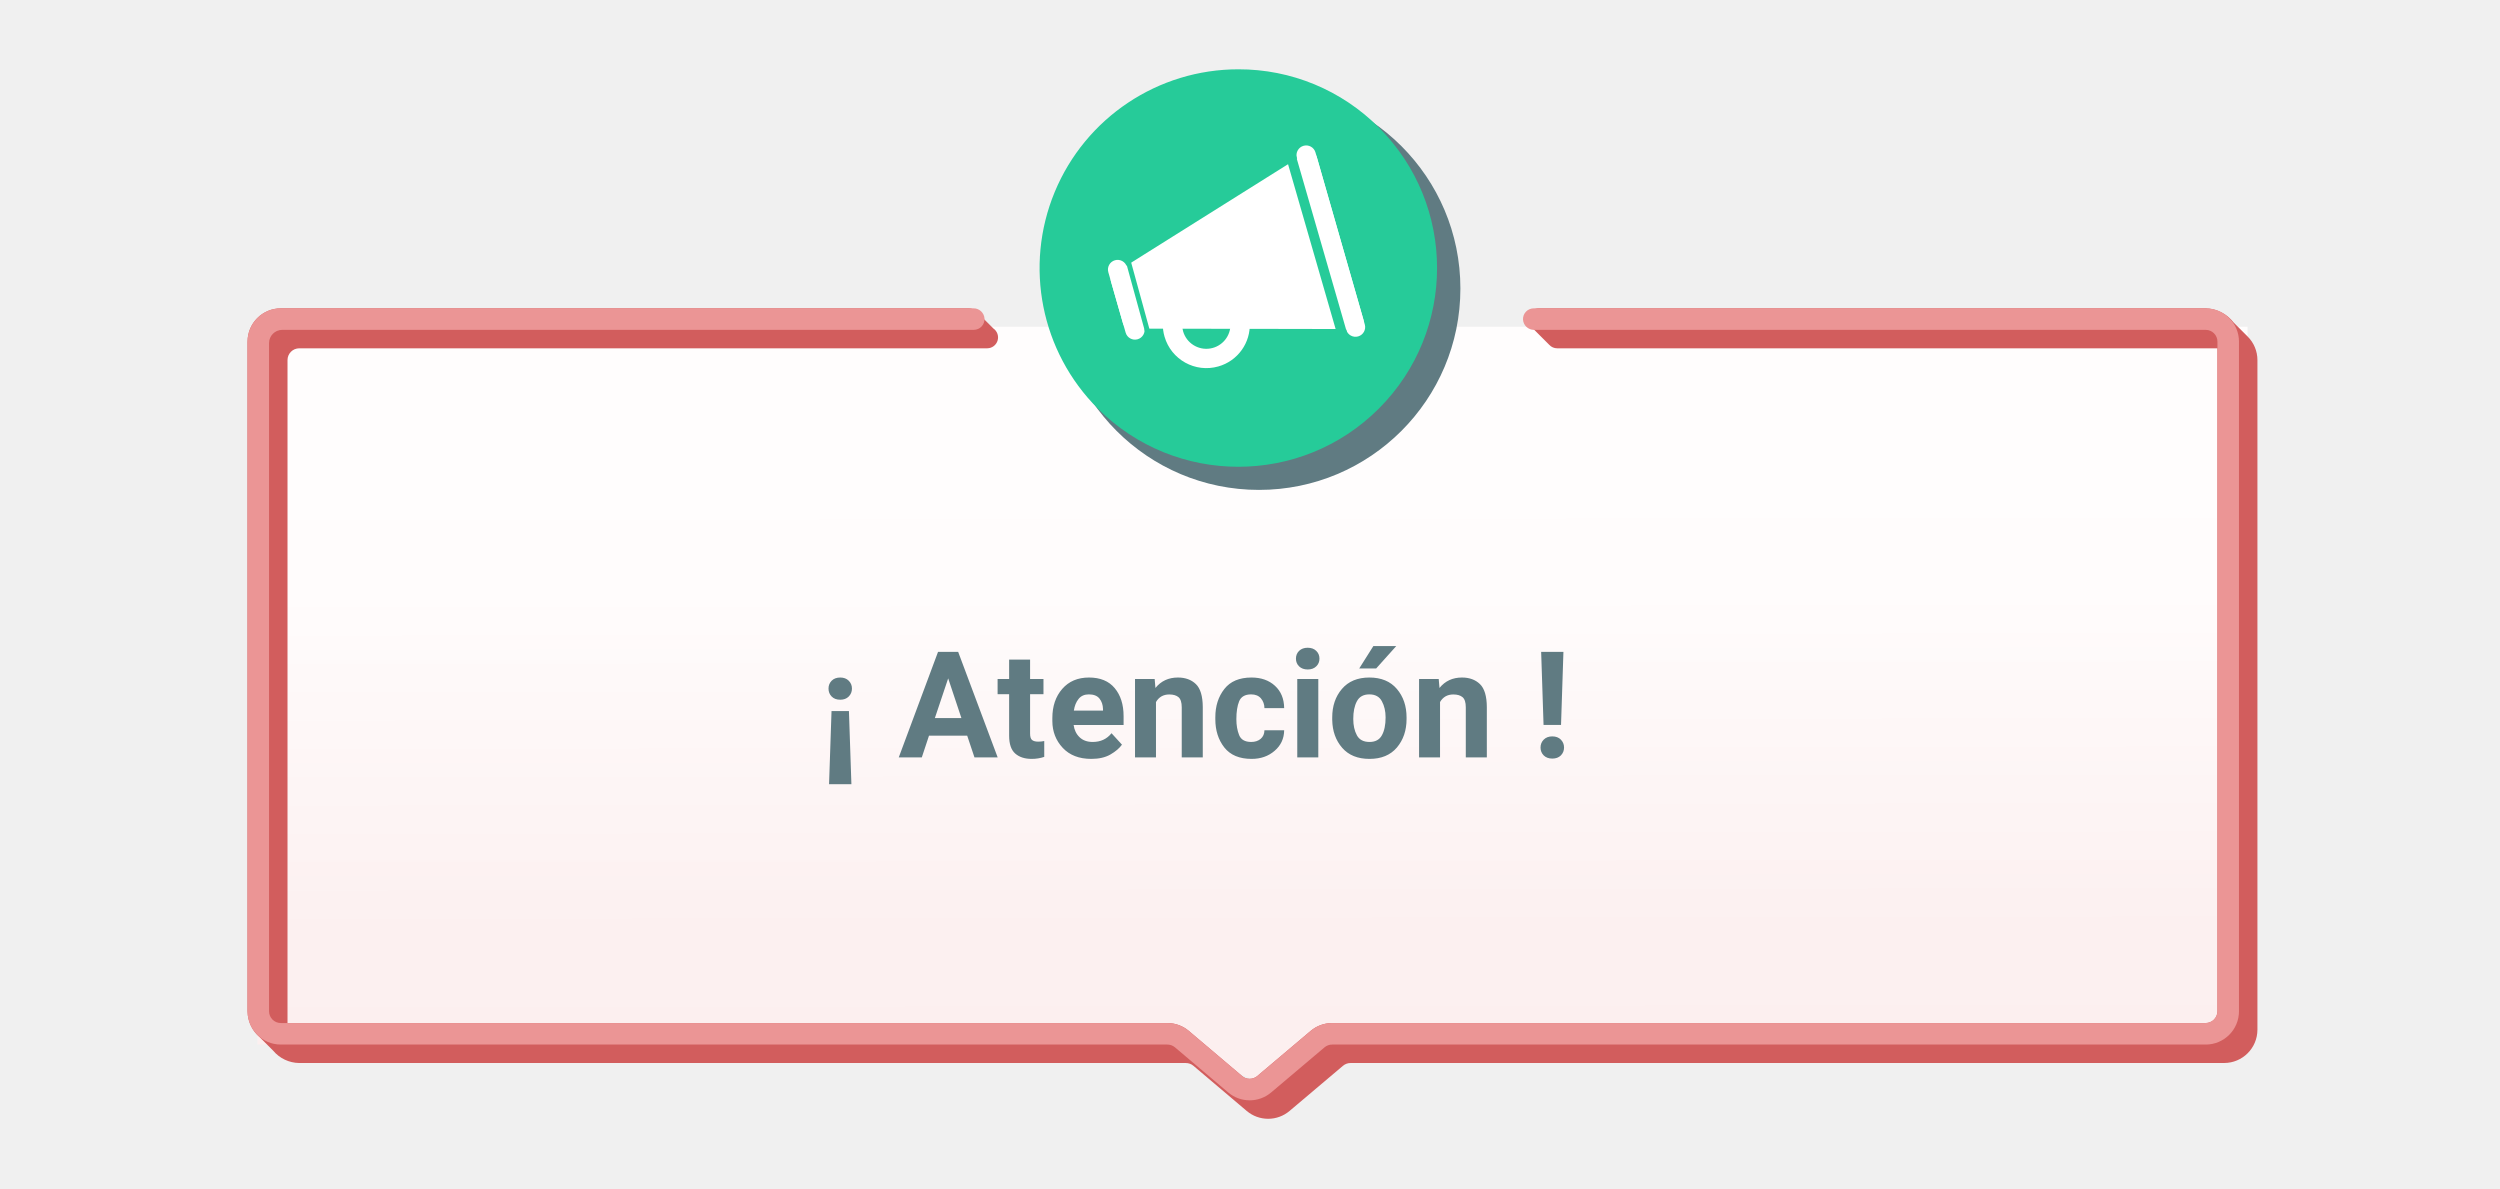
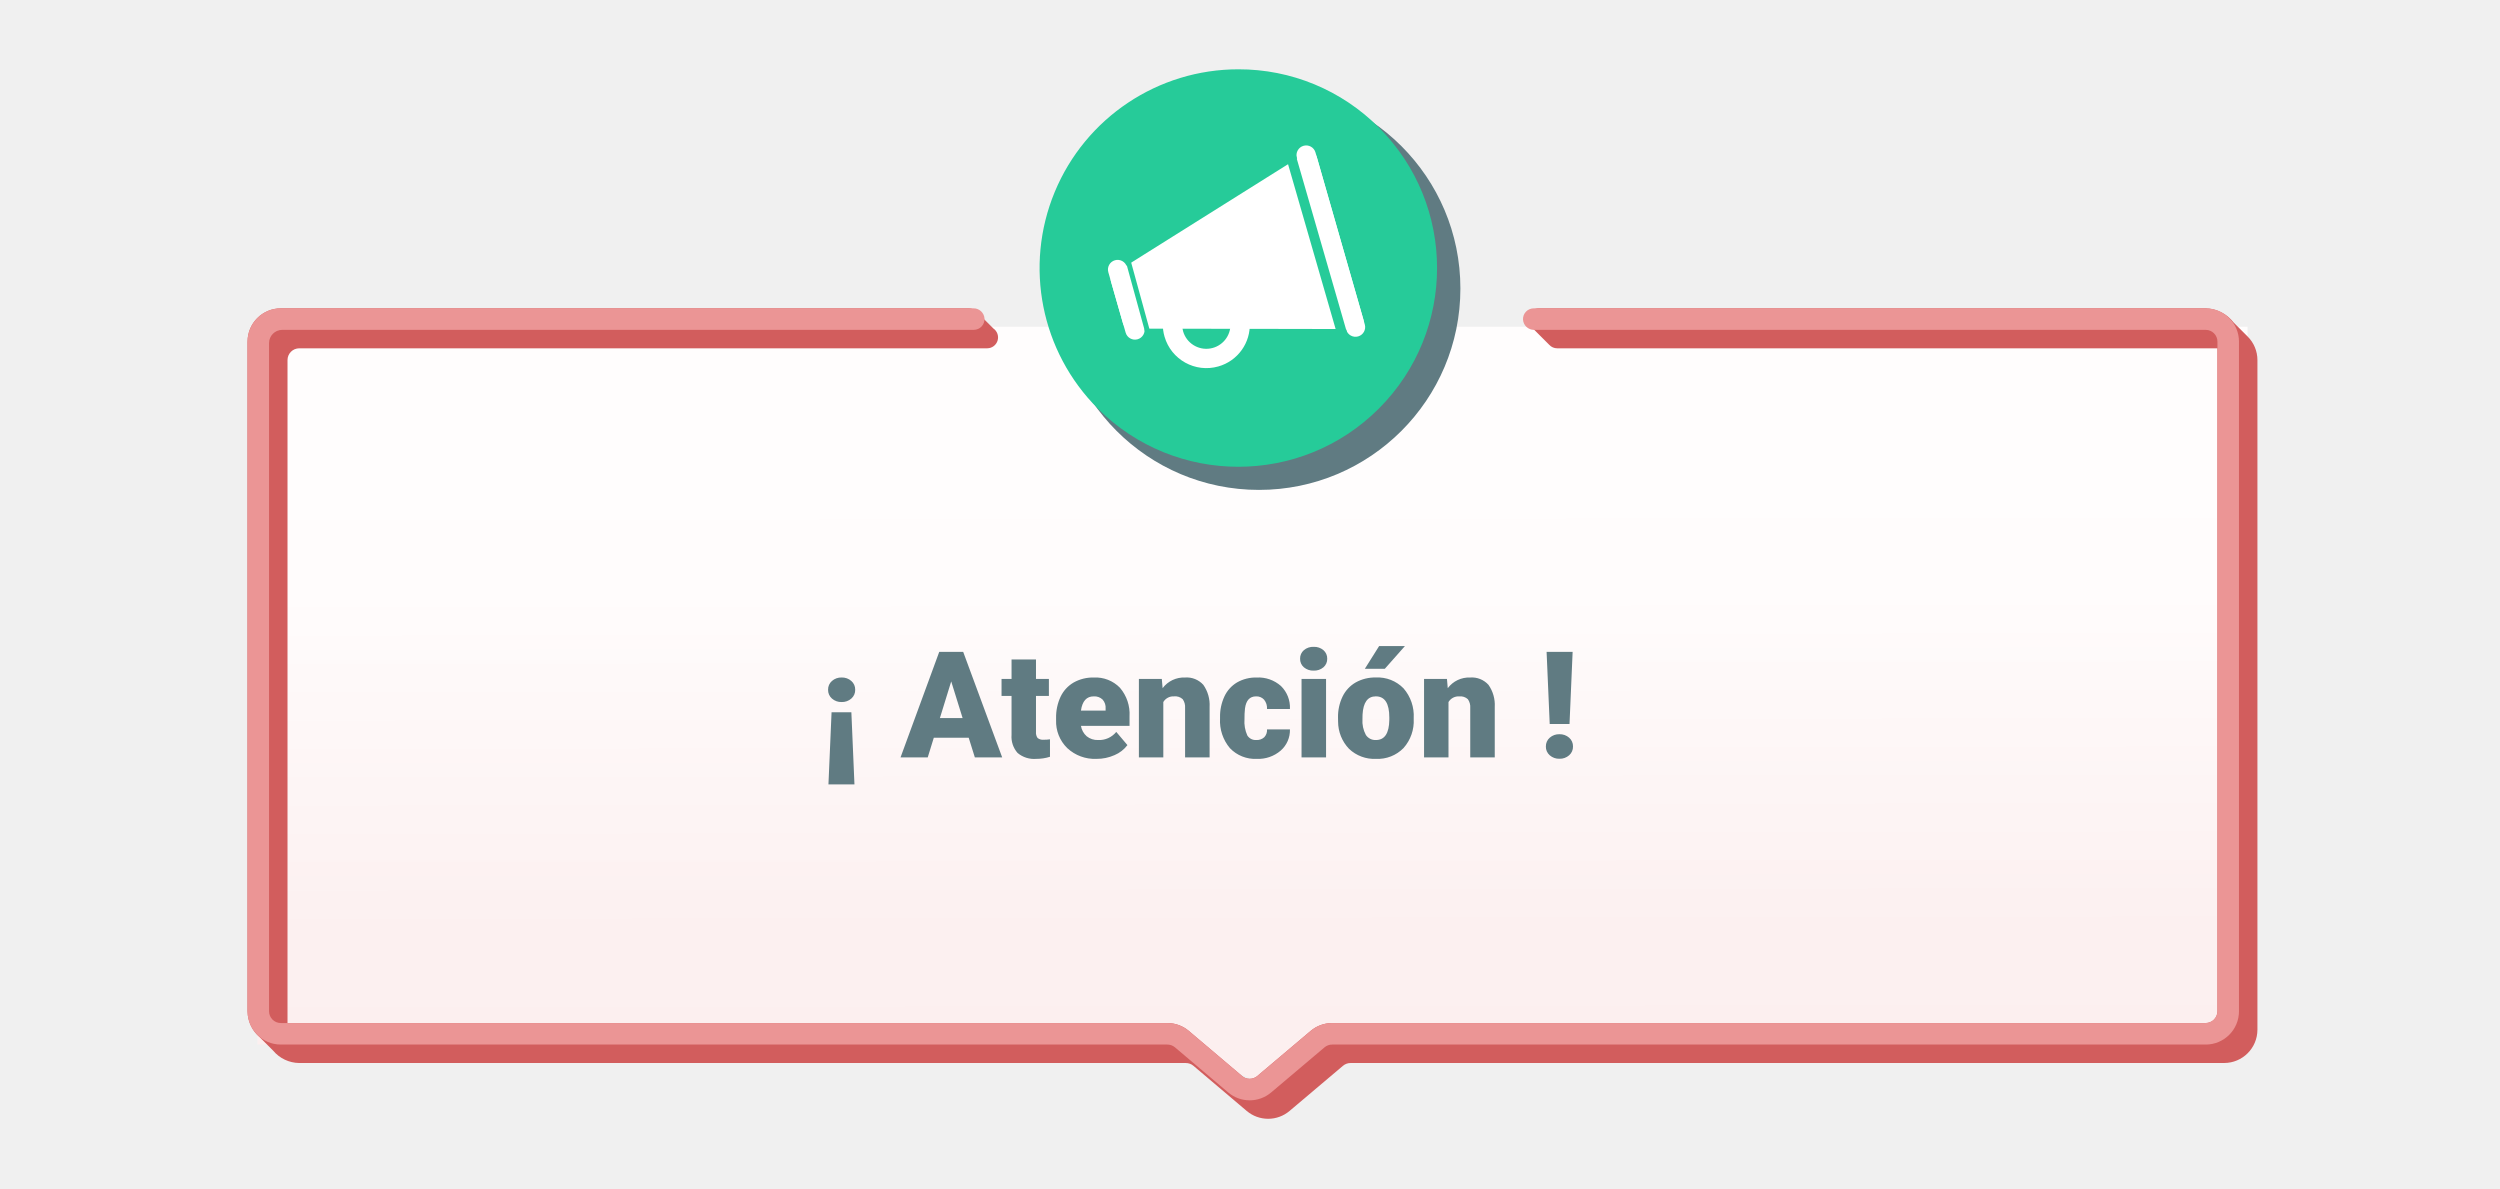
<svg xmlns="http://www.w3.org/2000/svg" width="505" height="240" viewBox="0 0 505 240">
  <defs>
    <linearGradient id="linear-gradient" x1="0.519" y1="1" x2="0.516" y2="0.158" gradientUnits="objectBoundingBox">
      <stop offset="0" stop-color="#fcefef" />
      <stop offset="0.234" stop-color="#fcf0f0" />
      <stop offset="0.77" stop-color="#fffcfc" />
      <stop offset="1" stop-color="#fffdfd" />
    </linearGradient>
    <clipPath id="clip-path">
      <path id="Trazado_155873" data-name="Trazado 155873" d="M145.7,48.281H6.724A6.732,6.732,0,0,0,0,55.005V190.343a7.006,7.006,0,0,0,2.515,5.227l2.645,2.645a6.985,6.985,0,0,0,5.292,2.515H189.54a2.375,2.375,0,0,1,1.535.563l10.74,9.1a6.7,6.7,0,0,0,8.689.006l10.78-9.112a2.378,2.378,0,0,1,1.534-.561H399.276A6.732,6.732,0,0,0,406,194.006V58.732a6.7,6.7,0,0,0-2.033-4.811L401.2,51.155a7.365,7.365,0,0,0-5.652-2.874H260.819a2.172,2.172,0,0,0-1.474,3.769q.479.483.962.961,1.32,1.326,2.645,2.646a2.164,2.164,0,0,0,1.6.7H397.924V190.278a2.377,2.377,0,0,1-2.375,2.375H219.09a6.732,6.732,0,0,0-4.34,1.589l-10.781,9.112a2.367,2.367,0,0,1-3.069,0l-10.74-9.1a6.73,6.73,0,0,0-4.348-1.6H8.077V58.732a2.377,2.377,0,0,1,2.375-2.375H149.423a2.2,2.2,0,0,0,1.234-4.01q-1.26-1.264-2.525-2.524c-.707-.677-1.291-1.543-2.388-1.543H145.7" fill="#d25d5d" />
    </clipPath>
    <clipPath id="clip-path-2">
      <path id="Trazado_155883" data-name="Trazado 155883" d="M238.292,4.334c-2.98.026-5.734,1.831-8.006,4.9a22.89,22.89,0,0,0-1.921,3.114c-2.691,5.2-4.332,12.494-4.267,20.558,0,.019,0,.037,0,.055a47.42,47.42,0,0,0,3.637,18.5,25.212,25.212,0,0,0,2.976,5.117c2.328,3.029,5.114,4.782,8.094,4.755s5.734-1.831,8.006-4.9a25.2,25.2,0,0,0,2.884-5.17A47.428,47.428,0,0,0,253,32.7c0-.018,0-.037,0-.056-.079-8.064-1.851-15.327-4.635-20.477a22.982,22.982,0,0,0-1.977-3.079c-2.31-3-5.071-4.755-8.026-4.756h-.068" fill="#26cb99" />
    </clipPath>
    <clipPath id="clip-path-3">
      <rect id="Rectángulo_7654" data-name="Rectángulo 7654" width="406" height="211.998" fill="none" />
    </clipPath>
    <clipPath id="clip-path-4">
      <path id="Trazado_155893" data-name="Trazado 155893" d="M259.819,48.281a2.175,2.175,0,0,0-2.172,2.28,2.215,2.215,0,0,0,2.233,2.069H395.549a2.375,2.375,0,0,1,2.375,2.375v135.22a2.434,2.434,0,0,1-2.428,2.428H219.09a6.732,6.732,0,0,0-4.34,1.589l-10.781,9.112a2.367,2.367,0,0,1-3.069,0l-10.74-9.1a6.73,6.73,0,0,0-4.348-1.6H6.724a2.375,2.375,0,0,1-2.375-2.375V55.3A2.671,2.671,0,0,1,7.02,52.63H146.7a2.174,2.174,0,0,0,2.172-2.28,2.214,2.214,0,0,0-2.233-2.069H6.724A6.723,6.723,0,0,0,0,55.005V190.278A6.723,6.723,0,0,0,6.724,197H185.812a2.374,2.374,0,0,1,1.536.564l10.739,9.1a6.7,6.7,0,0,0,8.689.006l10.781-9.111A2.375,2.375,0,0,1,219.09,197H395.549a6.724,6.724,0,0,0,6.724-6.724V55.005a6.724,6.724,0,0,0-6.724-6.724Z" fill="#eb9595" />
    </clipPath>
    <clipPath id="clip-path-5">
      <path id="Trazado_155896" data-name="Trazado 155896" d="M16.238,56.746A40.682,40.682,0,1,0,56.92,16.064,40.682,40.682,0,0,0,16.238,56.746" transform="translate(-16.238 -16.064)" fill="#607b82" />
    </clipPath>
    <clipPath id="clip-path-6">
      <path id="Trazado_155897" data-name="Trazado 155897" d="M40.151,0a40.144,40.144,0,0,0-28.4,68.525A40.144,40.144,0,1,0,68.536,11.763,39.882,39.882,0,0,0,40.151,0Z" transform="translate(0 0)" fill="#26cb99" />
    </clipPath>
    <clipPath id="clip-path-7">
      <rect id="Rectángulo_7658" data-name="Rectángulo 7658" width="85" height="84.961" fill="none" />
    </clipPath>
  </defs>
-   <g id="Grupo_70169" data-name="Grupo 70169" transform="translate(-810 -2505)">
-     <g id="Grupo_69412" data-name="Grupo 69412">
-       <rect id="Rectángulo_7633" data-name="Rectángulo 7633" width="505" height="240" rx="21" transform="translate(810 2505)" fill="none" />
-     </g>
-     <g id="Grupo_69424" data-name="Grupo 69424">
-       <path id="Trazado_155921" data-name="Trazado 155921" d="M0,0H402V145H216.168s-8.151,7.236-13.477,7.236c-3.819,0-13.811-7.236-13.811-7.236H0Z" transform="translate(862 2571)" fill="url(#linear-gradient)" />
-       <text id="_Atención_" data-name=" ¡ Atención !" transform="translate(968 2658)" fill="#607b82" font-size="30" font-family="Roboto-Bold, Roboto" font-weight="700">
-         <tspan x="0" y="0" xml:space="preserve"> ¡ Atención !</tspan>
-       </text>
-       <g id="Grupo_69422" data-name="Grupo 69422" transform="translate(860 2519.001)">
-         <g id="Grupo_69365" data-name="Grupo 69365">
-           <g id="Grupo_69364" data-name="Grupo 69364" clip-path="url(#clip-path)">
-             <rect id="Rectángulo_7636" data-name="Rectángulo 7636" width="409.787" height="173.361" transform="translate(-3.901 48.359) rotate(-1.366)" fill="#d25d5d" />
+   <g id="Grupo_70355" data-name="Grupo 70355" transform="translate(-285 -2772)">
+     <g id="Grupo_70169" data-name="Grupo 70169" transform="translate(-525 267)">
+       <g id="Grupo_69412" data-name="Grupo 69412">
+         <rect id="Rectángulo_7633" data-name="Rectángulo 7633" width="505" height="240" rx="21" transform="translate(810 2505)" fill="none" />
+       </g>
+       <g id="Grupo_69424" data-name="Grupo 69424">
+         <path id="Trazado_155921" data-name="Trazado 155921" d="M0,0H402V145H216.168s-8.151,7.236-13.477,7.236c-3.819,0-13.811-7.236-13.811-7.236H0Z" transform="translate(862 2571)" fill="url(#linear-gradient)" />
+         <path id="Trazado_157202" data-name="Trazado 157202" d="M9.976-9.126h4L14.6,5.449H9.346Zm4.775-4.541a2.273,2.273,0,0,1-.784,1.78,2.837,2.837,0,0,1-1.956.7,2.837,2.837,0,0,1-1.956-.7,2.273,2.273,0,0,1-.784-1.78,2.273,2.273,0,0,1,.784-1.78,2.837,2.837,0,0,1,1.956-.7,2.837,2.837,0,0,1,1.956.7A2.273,2.273,0,0,1,14.751-13.667ZM37.676-3.984H30.63L29.4,0H23.906l7.822-21.328h4.834L44.443,0H38.921ZM31.86-7.954h4.585l-2.3-7.4ZM51.27-19.79v3.94h2.607v3.428H51.27v7.251a1.851,1.851,0,0,0,.322,1.245,1.729,1.729,0,0,0,1.274.352,7.242,7.242,0,0,0,1.23-.088v3.53a9.11,9.11,0,0,1-2.783.425,5.171,5.171,0,0,1-3.765-1.2,4.923,4.923,0,0,1-1.216-3.647v-7.866H44.312V-15.85h2.021v-3.94ZM63.486.293a8.148,8.148,0,0,1-5.9-2.175,7.512,7.512,0,0,1-2.256-5.662v-.41a9.734,9.734,0,0,1,.9-4.292,6.592,6.592,0,0,1,2.629-2.878,7.938,7.938,0,0,1,4.1-1.018,6.861,6.861,0,0,1,5.273,2.073,8.145,8.145,0,0,1,1.934,5.779v1.919H60.352a3.558,3.558,0,0,0,1.157,2.095,3.443,3.443,0,0,0,2.314.762,4.437,4.437,0,0,0,3.662-1.641L69.741-2.49A6.306,6.306,0,0,1,67.126-.461,8.836,8.836,0,0,1,63.486.293ZM62.93-12.334q-2.168,0-2.578,2.871h4.98v-.381a2.445,2.445,0,0,0-.6-1.838A2.39,2.39,0,0,0,62.93-12.334ZM76.685-15.85l.161,1.86a5.375,5.375,0,0,1,4.526-2.153,4.522,4.522,0,0,1,3.7,1.479,7.044,7.044,0,0,1,1.267,4.453V0H81.387V-10A2.675,2.675,0,0,0,80.9-11.77a2.236,2.236,0,0,0-1.758-.564,2.354,2.354,0,0,0-2.153,1.143V0H72.056V-15.85ZM95.771-3.516a2.2,2.2,0,0,0,1.611-.564,2.068,2.068,0,0,0,.557-1.575h4.629A5.48,5.48,0,0,1,100.7-1.377,6.947,6.947,0,0,1,95.889.293a7.034,7.034,0,0,1-5.449-2.168,8.542,8.542,0,0,1-1.992-6.006v-.205a9.654,9.654,0,0,1,.886-4.241,6.453,6.453,0,0,1,2.556-2.827,7.622,7.622,0,0,1,3.955-.989,6.86,6.86,0,0,1,4.907,1.714,6.079,6.079,0,0,1,1.816,4.644H97.939a2.71,2.71,0,0,0-.6-1.89,2.073,2.073,0,0,0-1.611-.659q-1.919,0-2.241,2.446a17.262,17.262,0,0,0-.1,2.139,6.78,6.78,0,0,0,.571,3.311A1.978,1.978,0,0,0,95.771-3.516ZM109.863,0h-4.951V-15.85h4.951Zm-5.244-19.937a2.2,2.2,0,0,1,.762-1.729,2.874,2.874,0,0,1,1.978-.674,2.874,2.874,0,0,1,1.978.674,2.2,2.2,0,0,1,.762,1.729,2.2,2.2,0,0,1-.762,1.729,2.874,2.874,0,0,1-1.978.674,2.874,2.874,0,0,1-1.978-.674A2.2,2.2,0,0,1,104.619-19.937ZM112.28-8.071A9.355,9.355,0,0,1,113.2-12.3a6.6,6.6,0,0,1,2.651-2.849,7.985,7.985,0,0,1,4.058-1,7.288,7.288,0,0,1,5.61,2.2,8.46,8.46,0,0,1,2.051,6v.176a8.208,8.208,0,0,1-2.058,5.881A7.307,7.307,0,0,1,119.941.293a7.39,7.39,0,0,1-5.435-2.029,7.935,7.935,0,0,1-2.212-5.5Zm4.937.308a5.9,5.9,0,0,0,.688,3.223,2.294,2.294,0,0,0,2.036,1.025q2.637,0,2.7-4.058v-.5q0-4.263-2.725-4.263-2.476,0-2.681,3.677ZM120.586-22.5H125.8l-4.072,4.6-4.028-.007Zm13.7,6.65.161,1.86a5.375,5.375,0,0,1,4.526-2.153,4.522,4.522,0,0,1,3.7,1.479,7.044,7.044,0,0,1,1.267,4.453V0h-4.951V-10a2.675,2.675,0,0,0-.483-1.765,2.236,2.236,0,0,0-1.758-.564,2.354,2.354,0,0,0-2.153,1.143V0h-4.937V-15.85Zm24.756,9.1h-4l-.63-14.575h5.259Zm-4.775,4.541a2.273,2.273,0,0,1,.784-1.78,2.837,2.837,0,0,1,1.956-.7,2.837,2.837,0,0,1,1.956.7,2.273,2.273,0,0,1,.784,1.78,2.273,2.273,0,0,1-.784,1.78,2.837,2.837,0,0,1-1.956.7,2.837,2.837,0,0,1-1.956-.7A2.273,2.273,0,0,1,154.263-2.212Z" transform="translate(968 2658)" fill="#607b82" />
+         <g id="Grupo_69422" data-name="Grupo 69422" transform="translate(860 2519.001)">
+           <g id="Grupo_69365" data-name="Grupo 69365">
+             <g id="Grupo_69364" data-name="Grupo 69364" clip-path="url(#clip-path)">
+               <rect id="Rectángulo_7636" data-name="Rectángulo 7636" width="409.787" height="173.361" transform="translate(-3.901 48.359) rotate(-1.366)" fill="#d25d5d" />
+             </g>
+           </g>
+           <g id="Grupo_69407" data-name="Grupo 69407">
+             <g id="Grupo_69406" data-name="Grupo 69406" clip-path="url(#clip-path-3)">
+               <path id="Trazado_155892" data-name="Trazado 155892" d="M188.544,77.574c-.876-1-1.786-1.979-2.642-3-.437-.5-.837-1.039-1.256-1.559-.4-.536-.8-1.069-1.185-1.616a39.831,39.831,0,0,1-3.881-7.006,39.079,39.079,0,0,1-2.289-7.674l-.335-1.976-.2-1.993c-.029-.333-.068-.664-.089-1l-.025-1-.045-2,.127,1.995.061,1c.033.331.082.66.123.99l.244,1.98.376,1.958a40.683,40.683,0,0,0,2.34,7.6,41.558,41.558,0,0,0,3.792,6.992c1.462,2.223,3.206,4.242,4.885,6.313" fill="#f5f5f5" />
+             </g>
+           </g>
+           <g id="Grupo_69409" data-name="Grupo 69409">
+             <g id="Grupo_69408" data-name="Grupo 69408" clip-path="url(#clip-path-4)">
+               <rect id="Rectángulo_7655" data-name="Rectángulo 7655" width="403.247" height="162.454" transform="translate(-0.981 48.287) rotate(-0.351)" fill="#eb9595" />
+             </g>
          </g>
        </g>
-         <g id="Grupo_69407" data-name="Grupo 69407">
-           <g id="Grupo_69406" data-name="Grupo 69406" clip-path="url(#clip-path-3)">
-             <path id="Trazado_155892" data-name="Trazado 155892" d="M188.544,77.574c-.876-1-1.786-1.979-2.642-3-.437-.5-.837-1.039-1.256-1.559-.4-.536-.8-1.069-1.185-1.616a39.831,39.831,0,0,1-3.881-7.006,39.079,39.079,0,0,1-2.289-7.674l-.335-1.976-.2-1.993c-.029-.333-.068-.664-.089-1l-.025-1-.045-2,.127,1.995.061,1c.033.331.082.66.123.99l.244,1.98.376,1.958a40.683,40.683,0,0,0,2.34,7.6,41.558,41.558,0,0,0,3.792,6.992c1.462,2.223,3.206,4.242,4.885,6.313" fill="#f5f5f5" />
+         <g id="Grupo_69423" data-name="Grupo 69423" transform="translate(1020 2519)">
+           <g id="Grupo_69416" data-name="Grupo 69416" transform="translate(3.636 3.597)">
+             <g id="Grupo_69415" data-name="Grupo 69415" clip-path="url(#clip-path-5)">
+               <rect id="Rectángulo_7656" data-name="Rectángulo 7656" width="81.364" height="81.364" transform="translate(0 0)" fill="#607b82" />
+             </g>
          </g>
-         </g>
-         <g id="Grupo_69409" data-name="Grupo 69409">
-           <g id="Grupo_69408" data-name="Grupo 69408" clip-path="url(#clip-path-4)">
-             <rect id="Rectángulo_7655" data-name="Rectángulo 7655" width="403.247" height="162.454" transform="translate(-0.981 48.287) rotate(-0.351)" fill="#eb9595" />
+           <g id="Grupo_69418" data-name="Grupo 69418" transform="translate(0 0)">
+             <g id="Grupo_69417" data-name="Grupo 69417" transform="translate(0 0)" clip-path="url(#clip-path-6)">
+               <rect id="Rectángulo_7657" data-name="Rectángulo 7657" width="109.561" height="109.561" transform="matrix(0.868, -0.496, 0.496, 0.868, -34.605, 19.789)" fill="#26cb99" />
+             </g>
          </g>
-         </g>
-       </g>
-       <g id="Grupo_69423" data-name="Grupo 69423" transform="translate(1020 2519)">
-         <g id="Grupo_69416" data-name="Grupo 69416" transform="translate(3.636 3.597)">
-           <g id="Grupo_69415" data-name="Grupo 69415" clip-path="url(#clip-path-5)">
-             <rect id="Rectángulo_7656" data-name="Rectángulo 7656" width="81.364" height="81.364" transform="translate(0 0)" fill="#607b82" />
+           <g id="Grupo_70178" data-name="Grupo 70178">
+             <g id="megafono" transform="translate(9.313 28.068) rotate(-16)">
+               <path id="Trazado_156568" data-name="Trazado 156568" d="M8.792,12.777A8.8,8.8,0,0,1,0,3.985,8.32,8.32,0,0,1,.414,1.334a1.953,1.953,0,1,1,3.7,1.239,4.524,4.524,0,0,0-.211,1.413,4.879,4.879,0,0,0,9.625,1.139,1.953,1.953,0,1,1,3.8.889,8.731,8.731,0,0,1-8.544,6.764Z" transform="translate(8.157 25.323)" fill="#fff" />
+               <path id="Trazado_156569" data-name="Trazado 156569" d="M45.428,37.123a1.511,1.511,0,0,1-.406-.057L1.059,24.366A1.467,1.467,0,0,1,0,22.957V14.165a1.467,1.467,0,0,1,1.059-1.409L45.021.056a1.465,1.465,0,0,1,1.872,1.409V35.657a1.462,1.462,0,0,1-1.465,1.465Z" transform="translate(0.83 1.466)" fill="#fff" />
+               <path id="Trazado_156570" data-name="Trazado 156570" d="M1.954,40.055A1.955,1.955,0,0,1,0,38.1V1.954a1.954,1.954,0,1,1,3.908,0V38.1A1.955,1.955,0,0,1,1.954,40.055Z" transform="translate(43.815 0)" fill="#fff" />
+               <path id="Trazado_156571" data-name="Trazado 156571" d="M1.954,16.608A1.955,1.955,0,0,1,0,14.654V1.954a1.954,1.954,0,1,1,3.908,0v12.7A1.955,1.955,0,0,1,1.954,16.608Z" transform="translate(0.83 11.723)" fill="#fff" />
+               <path id="Trazado_156585" data-name="Trazado 156585" d="M0,0,5.321,19.368" transform="translate(5.338 10.19) rotate(16)" fill="none" stroke="#26cb99" stroke-width="1" />
+             </g>
+             <path id="Trazado_156584" data-name="Trazado 156584" d="M-4573.323-8897.471l11.126,38.536" transform="translate(4623.502 8913.012)" fill="none" stroke="#26cb99" stroke-width="2" />
          </g>
-         </g>
-         <g id="Grupo_69418" data-name="Grupo 69418" transform="translate(0 0)">
-           <g id="Grupo_69417" data-name="Grupo 69417" transform="translate(0 0)" clip-path="url(#clip-path-6)">
-             <rect id="Rectángulo_7657" data-name="Rectángulo 7657" width="109.561" height="109.561" transform="matrix(0.868, -0.496, 0.496, 0.868, -34.605, 19.789)" fill="#26cb99" />
-           </g>
-         </g>
-         <g id="Grupo_70178" data-name="Grupo 70178">
-           <g id="megafono" transform="translate(9.313 28.068) rotate(-16)">
-             <path id="Trazado_156568" data-name="Trazado 156568" d="M8.792,12.777A8.8,8.8,0,0,1,0,3.985,8.32,8.32,0,0,1,.414,1.334a1.953,1.953,0,1,1,3.7,1.239,4.524,4.524,0,0,0-.211,1.413,4.879,4.879,0,0,0,9.625,1.139,1.953,1.953,0,1,1,3.8.889,8.731,8.731,0,0,1-8.544,6.764Z" transform="translate(8.157 25.323)" fill="#fff" />
-             <path id="Trazado_156569" data-name="Trazado 156569" d="M45.428,37.123a1.511,1.511,0,0,1-.406-.057L1.059,24.366A1.467,1.467,0,0,1,0,22.957V14.165a1.467,1.467,0,0,1,1.059-1.409L45.021.056a1.465,1.465,0,0,1,1.872,1.409V35.657a1.462,1.462,0,0,1-1.465,1.465Z" transform="translate(0.83 1.466)" fill="#fff" />
-             <path id="Trazado_156570" data-name="Trazado 156570" d="M1.954,40.055A1.955,1.955,0,0,1,0,38.1V1.954a1.954,1.954,0,1,1,3.908,0V38.1A1.955,1.955,0,0,1,1.954,40.055Z" transform="translate(43.815 0)" fill="#fff" />
-             <path id="Trazado_156571" data-name="Trazado 156571" d="M1.954,16.608A1.955,1.955,0,0,1,0,14.654V1.954a1.954,1.954,0,1,1,3.908,0v12.7A1.955,1.955,0,0,1,1.954,16.608Z" transform="translate(0.83 11.723)" fill="#fff" />
-             <path id="Trazado_156585" data-name="Trazado 156585" d="M0,0,5.321,19.368" transform="translate(5.338 10.19) rotate(16)" fill="none" stroke="#26cb99" stroke-width="1" />
-           </g>
-           <path id="Trazado_156584" data-name="Trazado 156584" d="M-4573.323-8897.471l11.126,38.536" transform="translate(4623.502 8913.012)" fill="none" stroke="#26cb99" stroke-width="2" />
        </g>
      </g>
    </g>
  </g>
</svg>
